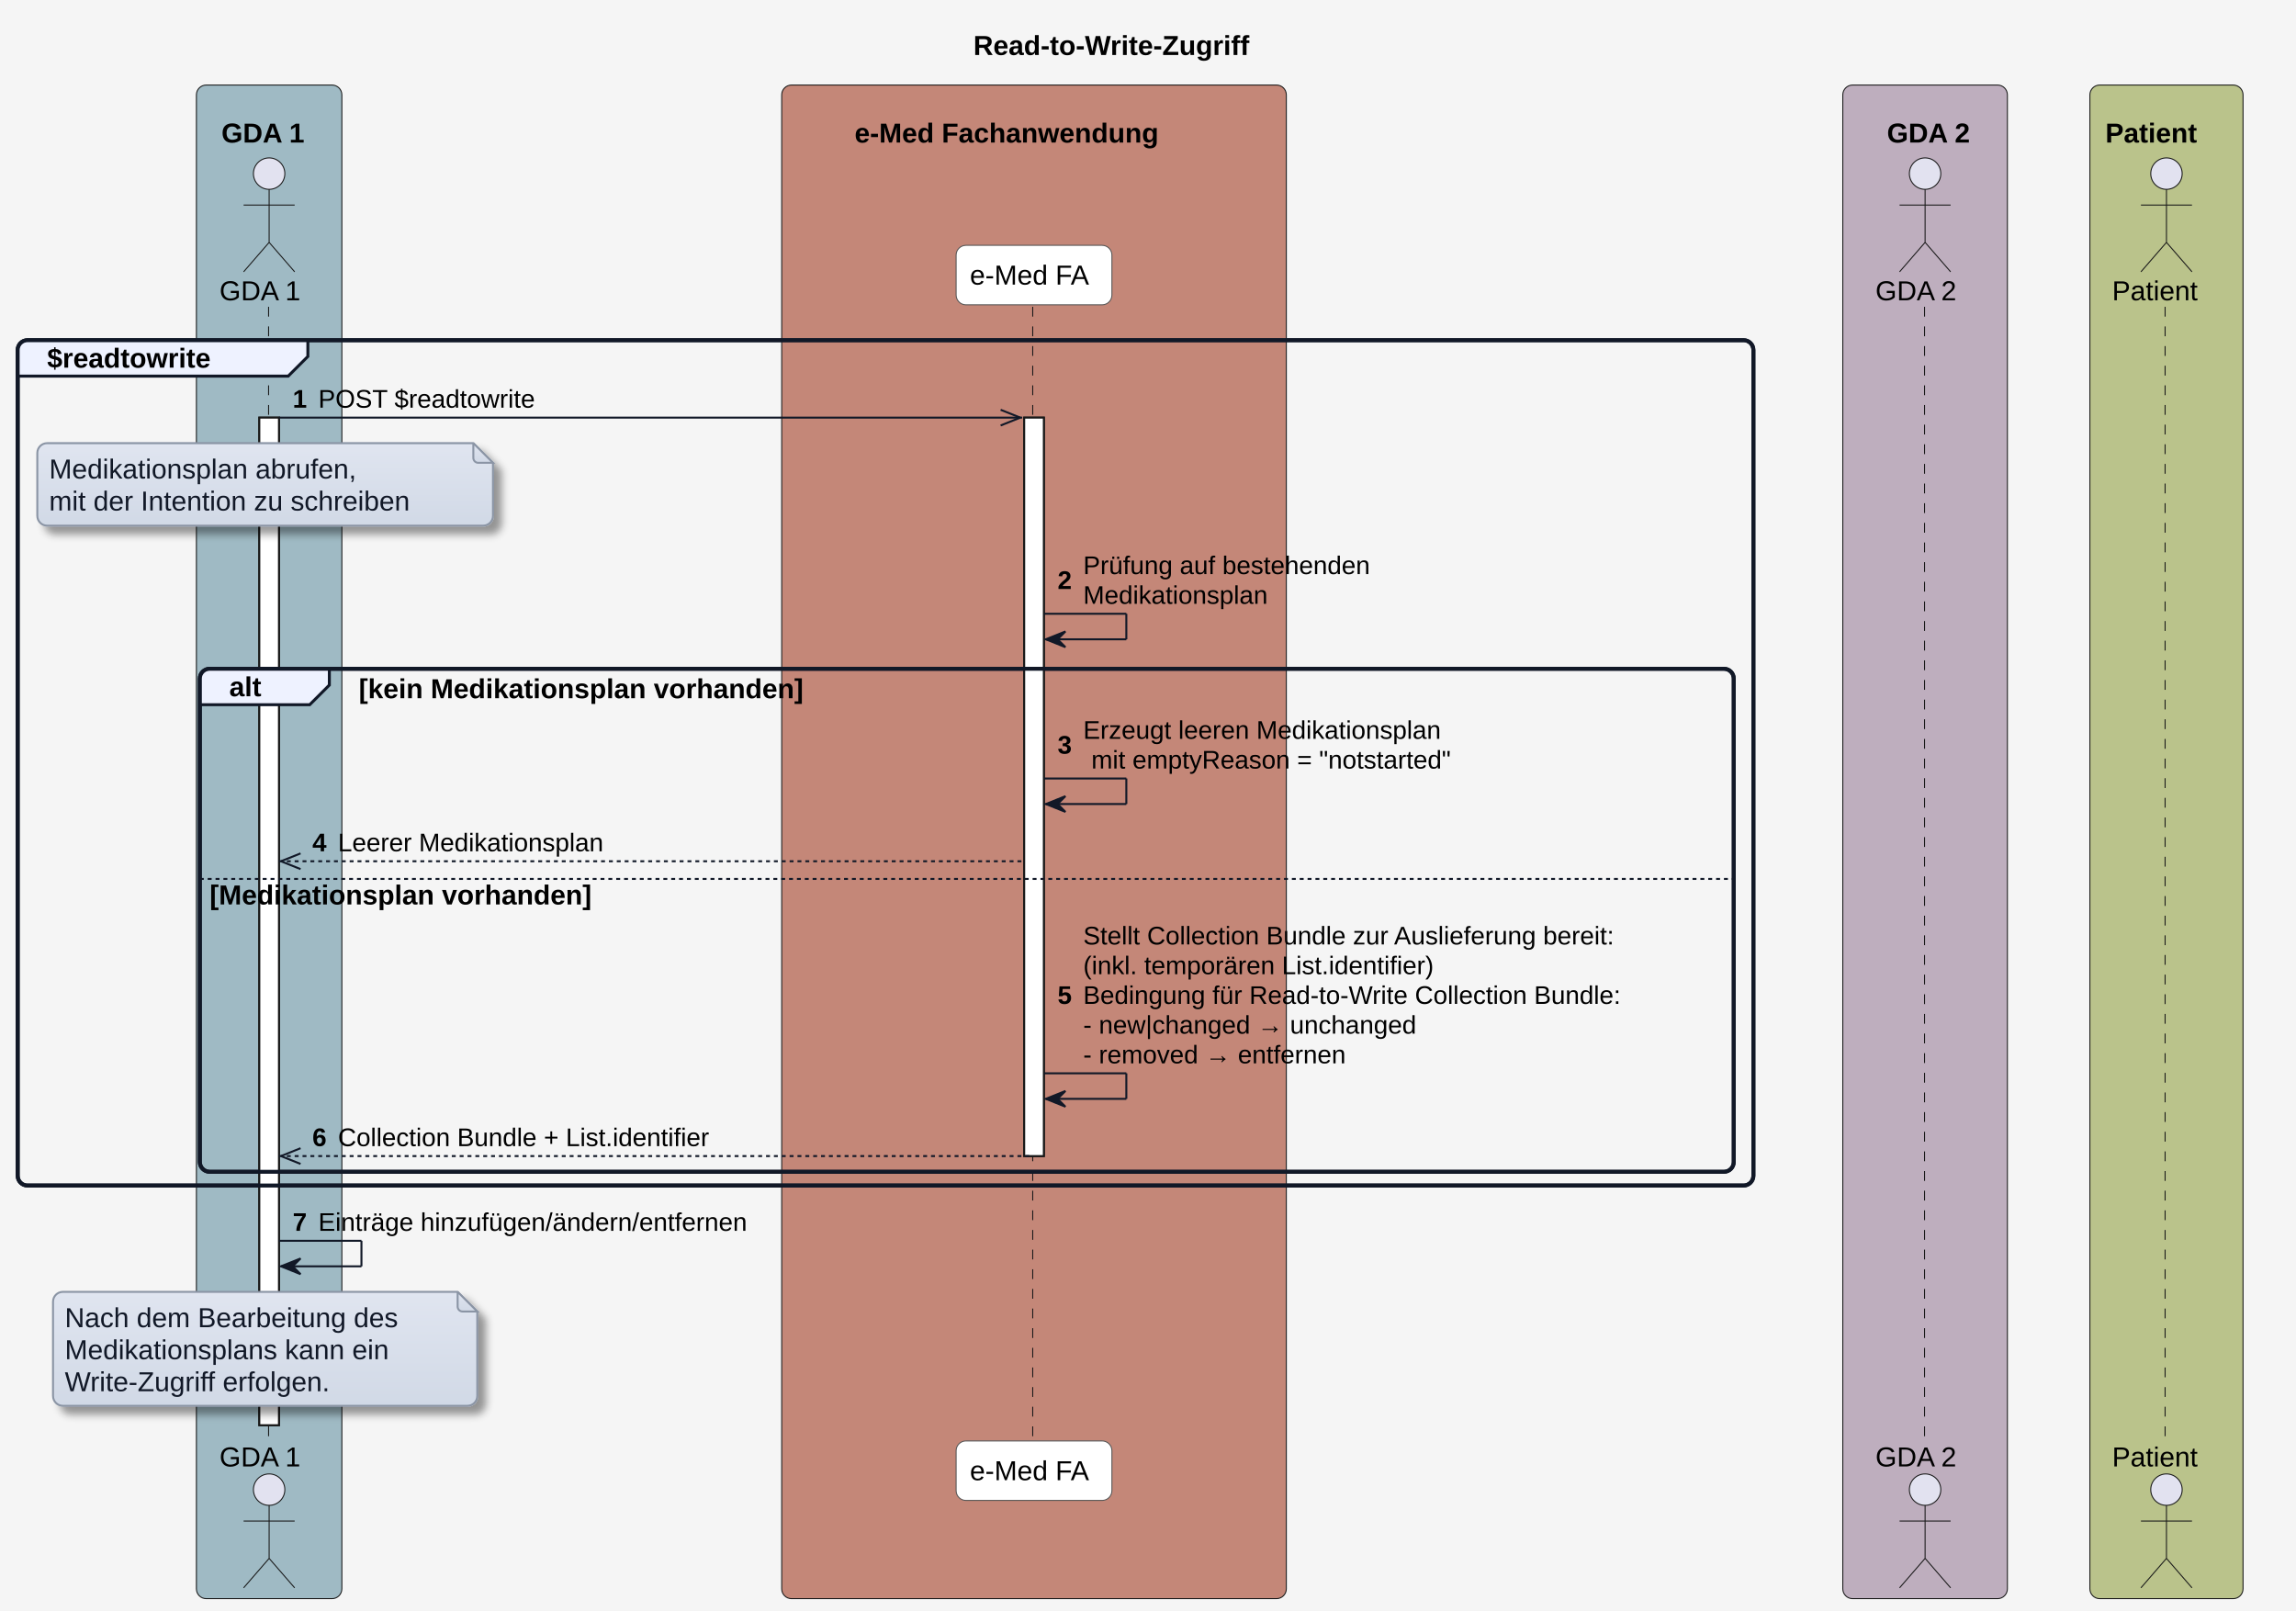
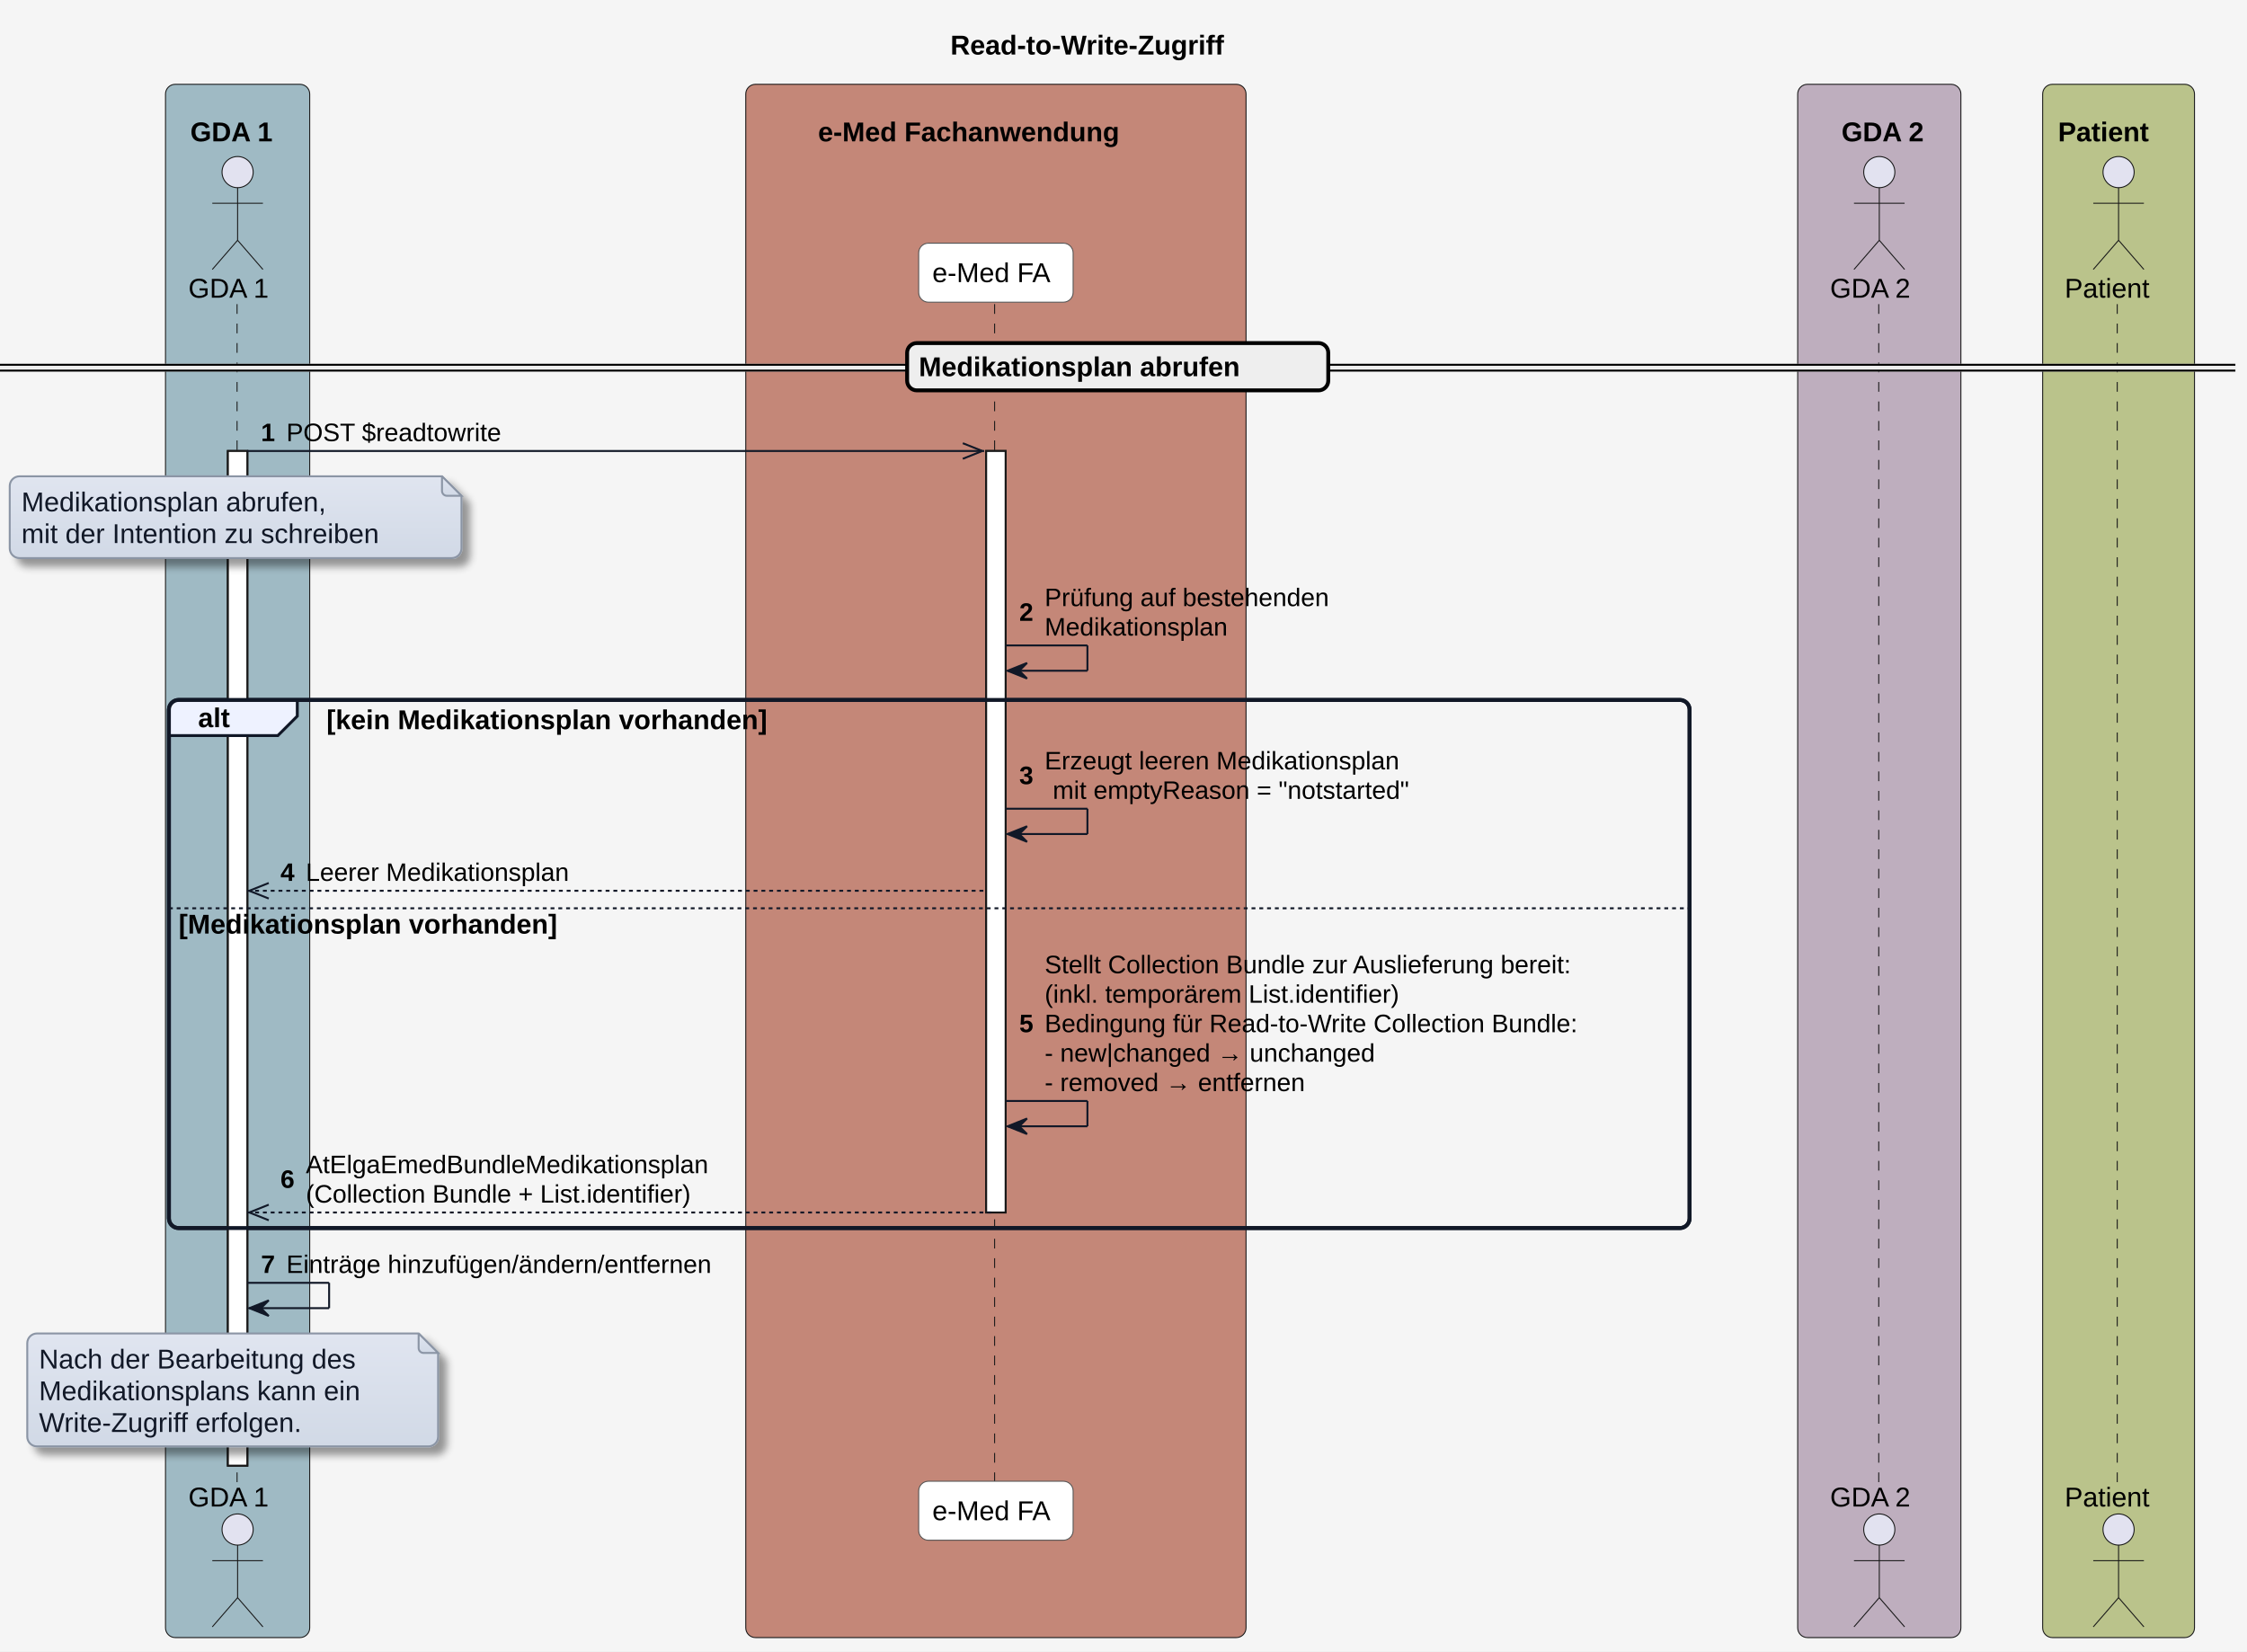
- <svg xmlns="http://www.w3.org/2000/svg" contentStyleType="text/css" data-diagram-type="SEQUENCE" height="820px" preserveAspectRatio="none" style="width:1169px;height:820px;background:#F5F5F5;" version="1.1" viewBox="0 0 1169 820" width="1169px" zoomAndPan="magnify">
+ <svg xmlns="http://www.w3.org/2000/svg" contentStyleType="text/css" data-diagram-type="SEQUENCE" height="848px" preserveAspectRatio="none" style="width:1154px;height:848px;background:#F5F5F5;" version="1.1" viewBox="0 0 1154 848" width="1154px" zoomAndPan="magnify">
  <defs>
-     <linearGradient id="gfy8c8g2wzhah0" x1="50%" x2="50%" y1="0%" y2="100%">
+     <linearGradient id="gehxvdmdqsnc40" x1="50%" x2="50%" y1="0%" y2="100%">
      <stop offset="0%" stop-color="#E0E5F0" />
      <stop offset="100%" stop-color="#D1D9E6" />
    </linearGradient>
-     <filter height="300%" id="ffy8c8g2wzhah" width="300%" x="-1" y="-1">
+     <filter height="300%" id="fehxvdmdqsnc4" width="300%" x="-1" y="-1">
      <feGaussianBlur result="blurOut" stdDeviation="2" />
      <feColorMatrix in="blurOut" result="blurOut2" type="matrix" values="0 0 0 0 0 0 0 0 0 0 0 0 0 0 0 0 0 0 .4 0" />
      <feOffset dx="4" dy="4" in="blurOut2" result="blurOut3" />
      <feBlend in="SourceGraphic" in2="blurOut3" mode="normal" />
    </filter>
  </defs>
  <g>
-     <rect fill="#F5F5F5" height="820" style="stroke:none;stroke-width:1;" width="1169" x="0" y="0" />
+     <rect fill="#F5F5F5" height="848" style="stroke:none;stroke-width:1;" width="1154" x="0" y="0" />
    <g class="title" data-source-line="1">
-       <text fill="#000000" font-family="'Arial'" font-size="14" font-weight="700" lengthAdjust="spacing" textLength="170.844" x="495.595" y="27.995">Read-to-Write-Zugriff</text>
+       <text fill="#000000" font-family="'Arial'" font-size="14" font-weight="700" lengthAdjust="spacing" textLength="170.844" x="488.095" y="27.995">Read-to-Write-Zugriff</text>
    </g>
-     <rect fill="#9FBAC4" height="770.586" rx="5" ry="5" style="stroke:#181818;stroke-width:0.5;" width="74.059" x="100" y="43.297" />
-     <text fill="#000000" font-family="'Arial'" font-size="14" font-weight="700" lengthAdjust="spacing" textLength="4.874" x="103" y="56.292"> </text>
-     <text fill="#000000" font-family="'Arial'" font-size="14" font-weight="700" lengthAdjust="spacing" textLength="48.562" x="112.748" y="72.589">GDA 1</text>
-     <rect fill="#C48778" height="770.586" rx="5" ry="5" style="stroke:#181818;stroke-width:0.5;" width="256.927" x="398.004" y="43.297" />
-     <text fill="#000000" font-family="'Arial'" font-size="14" font-weight="700" lengthAdjust="spacing" textLength="4.874" x="401.004" y="56.292"> </text>
-     <text fill="#000000" font-family="'Arial'" font-size="14" font-weight="700" lengthAdjust="spacing" textLength="182.69" x="435.122" y="72.589">e-Med Fachanwendung</text>
-     <rect fill="#BEAEBE" height="770.586" rx="5" ry="5" style="stroke:#181818;stroke-width:0.5;" width="83.807" x="938.252" y="43.297" />
-     <text fill="#000000" font-family="'Arial'" font-size="14" font-weight="700" lengthAdjust="spacing" textLength="4.874" x="941.252" y="56.292"> </text>
-     <text fill="#000000" font-family="'Arial'" font-size="14" font-weight="700" lengthAdjust="spacing" textLength="48.562" x="960.748" y="72.589">GDA 2</text>
-     <rect fill="#BAC38B" height="770.586" rx="5" ry="5" style="stroke:#181818;stroke-width:0.5;" width="77.976" x="1064.059" y="43.297" />
-     <text fill="#000000" font-family="'Arial'" font-size="14" font-weight="700" lengthAdjust="spacing" textLength="4.874" x="1067.059" y="56.292"> </text>
-     <text fill="#000000" font-family="'Arial'" font-size="14" font-weight="700" lengthAdjust="spacing" textLength="57.353" x="1071.933" y="72.589">Patient</text>
+     <rect fill="#9FBAC4" height="797.719" rx="5" ry="5" style="stroke:#181818;stroke-width:0.5;" width="74.059" x="85" y="43.297" />
+     <text fill="#000000" font-family="'Arial'" font-size="14" font-weight="700" lengthAdjust="spacing" textLength="4.874" x="88" y="56.292"> </text>
+     <text fill="#000000" font-family="'Arial'" font-size="14" font-weight="700" lengthAdjust="spacing" textLength="48.562" x="97.748" y="72.589">GDA 1</text>
+     <rect fill="#C48778" height="797.719" rx="5" ry="5" style="stroke:#181818;stroke-width:0.5;" width="256.927" x="383.004" y="43.297" />
+     <text fill="#000000" font-family="'Arial'" font-size="14" font-weight="700" lengthAdjust="spacing" textLength="4.874" x="386.004" y="56.292"> </text>
+     <text fill="#000000" font-family="'Arial'" font-size="14" font-weight="700" lengthAdjust="spacing" textLength="182.69" x="420.122" y="72.589">e-Med Fachanwendung</text>
+     <rect fill="#BEAEBE" height="797.719" rx="5" ry="5" style="stroke:#181818;stroke-width:0.5;" width="83.807" x="923.252" y="43.297" />
+     <text fill="#000000" font-family="'Arial'" font-size="14" font-weight="700" lengthAdjust="spacing" textLength="4.874" x="926.252" y="56.292"> </text>
+     <text fill="#000000" font-family="'Arial'" font-size="14" font-weight="700" lengthAdjust="spacing" textLength="48.562" x="945.748" y="72.589">GDA 2</text>
+     <rect fill="#BAC38B" height="797.719" rx="5" ry="5" style="stroke:#181818;stroke-width:0.5;" width="77.976" x="1049.059" y="43.297" />
+     <text fill="#000000" font-family="'Arial'" font-size="14" font-weight="700" lengthAdjust="spacing" textLength="4.874" x="1052.059" y="56.292"> </text>
+     <text fill="#000000" font-family="'Arial'" font-size="14" font-weight="700" lengthAdjust="spacing" textLength="57.353" x="1056.933" y="72.589">Patient</text>
    <g>
-       <rect fill="#FFFFFF" height="512.969" style="stroke:#181818;stroke-width:1;" width="10" x="132.029" y="212.617" />
+       <rect fill="#FFFFFF" height="521.102" style="stroke:#181818;stroke-width:1;" width="10" x="117.029" y="231.617" />
    </g>
    <g>
-       <rect fill="#FFFFFF" height="375.945" style="stroke:#181818;stroke-width:1;" width="10" x="521.467" y="212.617" />
+       <rect fill="#FFFFFF" height="391.078" style="stroke:#181818;stroke-width:1;" width="10" x="506.467" y="231.617" />
    </g>
-     <rect fill="none" height="430.375" rx="5" ry="5" style="stroke:#111827;stroke-width:2;" width="883.732" x="9" y="173.188" />
-     <rect fill="none" height="256.086" rx="5" ry="5" style="stroke:#111827;stroke-width:2;" width="780.985" x="101.748" y="340.477" />
+     <rect fill="none" height="271.219" rx="5" ry="5" style="stroke:#111827;stroke-width:2;" width="780.985" x="86.748" y="359.477" />
    <g class="participant-lifeline" data-entity-uid="part1" data-qualified-name="GDA_1" data-source-line="43" id="part1-lifeline">
      <g>
-         <rect fill="#000000" fill-opacity="0" height="578.398" width="8" x="133.029" y="156.188" />
-         <line style="stroke:#181818;stroke-width:0.5;stroke-dasharray:5,5;" x1="136.748" x2="136.748" y1="156.188" y2="734.586" />
+         <rect fill="#000000" fill-opacity="0" height="605.531" width="8" x="118.029" y="156.188" />
+         <line style="stroke:#181818;stroke-width:0.5;stroke-dasharray:5,5;" x1="121.748" x2="121.748" y1="156.188" y2="761.719" />
      </g>
    </g>
    <g class="participant-lifeline" data-entity-uid="part2" data-qualified-name="eMed_FA" data-source-line="47" id="part2-lifeline">
      <g>
-         <rect fill="#000000" fill-opacity="0" height="578.398" width="8" x="522.467" y="156.188" />
-         <line style="stroke:#181818;stroke-width:0.5;stroke-dasharray:5,5;" x1="525.805" x2="525.805" y1="156.188" y2="734.586" />
+         <rect fill="#000000" fill-opacity="0" height="605.531" width="8" x="507.467" y="156.188" />
+         <line style="stroke:#181818;stroke-width:0.5;stroke-dasharray:5,5;" x1="510.805" x2="510.805" y1="156.188" y2="761.719" />
      </g>
    </g>
    <g class="participant-lifeline" data-entity-uid="part3" data-qualified-name="GDA_2" data-source-line="51" id="part3-lifeline">
      <g>
-         <rect fill="#000000" fill-opacity="0" height="578.398" width="8" x="976.155" y="156.188" />
-         <line style="stroke:#181818;stroke-width:0.5;stroke-dasharray:5,5;" x1="979.874" x2="979.874" y1="156.188" y2="734.586" />
+         <rect fill="#000000" fill-opacity="0" height="605.531" width="8" x="961.155" y="156.188" />
+         <line style="stroke:#181818;stroke-width:0.5;stroke-dasharray:5,5;" x1="964.874" x2="964.874" y1="156.188" y2="761.719" />
      </g>
    </g>
    <g class="participant-lifeline" data-entity-uid="part4" data-qualified-name="Patient" data-source-line="55" id="part4-lifeline">
      <g>
-         <rect fill="#000000" fill-opacity="0" height="578.398" width="8" x="1099.046" y="156.188" />
-         <line style="stroke:#181818;stroke-width:0.5;stroke-dasharray:5,5;" x1="1102.358" x2="1102.358" y1="156.188" y2="734.586" />
+         <rect fill="#000000" fill-opacity="0" height="605.531" width="8" x="1084.046" y="156.188" />
+         <line style="stroke:#181818;stroke-width:0.5;stroke-dasharray:5,5;" x1="1087.358" x2="1087.358" y1="156.188" y2="761.719" />
      </g>
    </g>
    <g class="participant participant-head" data-entity-uid="part1" data-qualified-name="GDA_1" data-source-line="43" id="part1-head">
-       <text fill="#000000" font-family="'Arial'" font-size="14" lengthAdjust="spacing" textLength="44.563" x="111.748" y="152.886">GDA 1</text>
-       <ellipse cx="137.029" cy="88.391" fill="#E2E2F0" rx="8" ry="8" style="stroke:#181818;stroke-width:0.5;" />
-       <path d="M137.029,96.391 L137.029,123.391 M124.029,104.391 L150.029,104.391 M137.029,123.391 L124.029,138.391 M137.029,123.391 L150.029,138.391" fill="none" style="stroke:#181818;stroke-width:0.5;" />
+       <text fill="#000000" font-family="'Arial'" font-size="14" lengthAdjust="spacing" textLength="44.563" x="96.748" y="152.886">GDA 1</text>
+       <ellipse cx="122.029" cy="88.391" fill="#E2E2F0" rx="8" ry="8" style="stroke:#181818;stroke-width:0.5;" />
+       <path d="M122.029,96.391 L122.029,123.391 M109.029,104.391 L135.029,104.391 M122.029,123.391 L109.029,138.391 M122.029,123.391 L135.029,138.391" fill="none" style="stroke:#181818;stroke-width:0.5;" />
    </g>
    <g class="participant participant-tail" data-entity-uid="part1" data-qualified-name="GDA_1" data-source-line="43" id="part1-tail">
-       <text fill="#000000" font-family="'Arial'" font-size="14" lengthAdjust="spacing" textLength="44.563" x="111.748" y="746.581">GDA 1</text>
-       <ellipse cx="137.029" cy="758.383" fill="#E2E2F0" rx="8" ry="8" style="stroke:#181818;stroke-width:0.5;" />
-       <path d="M137.029,766.383 L137.029,793.383 M124.029,774.383 L150.029,774.383 M137.029,793.383 L124.029,808.383 M137.029,793.383 L150.029,808.383" fill="none" style="stroke:#181818;stroke-width:0.5;" />
+       <text fill="#000000" font-family="'Arial'" font-size="14" lengthAdjust="spacing" textLength="44.563" x="96.748" y="773.714">GDA 1</text>
+       <ellipse cx="122.029" cy="785.516" fill="#E2E2F0" rx="8" ry="8" style="stroke:#181818;stroke-width:0.5;" />
+       <path d="M122.029,793.516 L122.029,820.516 M109.029,801.516 L135.029,801.516 M122.029,820.516 L109.029,835.516 M122.029,820.516 L135.029,835.516" fill="none" style="stroke:#181818;stroke-width:0.5;" />
    </g>
    <g class="participant participant-head" data-entity-uid="part2" data-qualified-name="eMed_FA" data-source-line="47" id="part2-head">
-       <rect fill="#FFFFFF" height="30.297" rx="5" ry="5" style="stroke:#555555;stroke-width:0.5;" width="79.324" x="486.805" y="124.891" />
-       <text fill="#000000" font-family="'Arial'" font-size="14" lengthAdjust="spacing" textLength="65.324" x="493.805" y="144.886">e-Med FA</text>
+       <rect fill="#FFFFFF" height="30.297" rx="5" ry="5" style="stroke:#555555;stroke-width:0.5;" width="79.324" x="471.805" y="124.891" />
+       <text fill="#000000" font-family="'Arial'" font-size="14" lengthAdjust="spacing" textLength="65.324" x="478.805" y="144.886">e-Med FA</text>
    </g>
    <g class="participant participant-tail" data-entity-uid="part2" data-qualified-name="eMed_FA" data-source-line="47" id="part2-tail">
-       <rect fill="#FFFFFF" height="30.297" rx="5" ry="5" style="stroke:#555555;stroke-width:0.5;" width="79.324" x="486.805" y="733.586" />
-       <text fill="#000000" font-family="'Arial'" font-size="14" lengthAdjust="spacing" textLength="65.324" x="493.805" y="753.581">e-Med FA</text>
+       <rect fill="#FFFFFF" height="30.297" rx="5" ry="5" style="stroke:#555555;stroke-width:0.5;" width="79.324" x="471.805" y="760.719" />
+       <text fill="#000000" font-family="'Arial'" font-size="14" lengthAdjust="spacing" textLength="65.324" x="478.805" y="780.714">e-Med FA</text>
    </g>
    <g class="participant participant-head" data-entity-uid="part3" data-qualified-name="GDA_2" data-source-line="51" id="part3-head">
-       <text fill="#000000" font-family="'Arial'" font-size="14" lengthAdjust="spacing" textLength="44.563" x="954.874" y="152.886">GDA 2</text>
-       <ellipse cx="980.155" cy="88.391" fill="#E2E2F0" rx="8" ry="8" style="stroke:#181818;stroke-width:0.5;" />
-       <path d="M980.155,96.391 L980.155,123.391 M967.155,104.391 L993.155,104.391 M980.155,123.391 L967.155,138.391 M980.155,123.391 L993.155,138.391" fill="none" style="stroke:#181818;stroke-width:0.5;" />
+       <text fill="#000000" font-family="'Arial'" font-size="14" lengthAdjust="spacing" textLength="44.563" x="939.874" y="152.886">GDA 2</text>
+       <ellipse cx="965.155" cy="88.391" fill="#E2E2F0" rx="8" ry="8" style="stroke:#181818;stroke-width:0.5;" />
+       <path d="M965.155,96.391 L965.155,123.391 M952.155,104.391 L978.155,104.391 M965.155,123.391 L952.155,138.391 M965.155,123.391 L978.155,138.391" fill="none" style="stroke:#181818;stroke-width:0.5;" />
    </g>
    <g class="participant participant-tail" data-entity-uid="part3" data-qualified-name="GDA_2" data-source-line="51" id="part3-tail">
-       <text fill="#000000" font-family="'Arial'" font-size="14" lengthAdjust="spacing" textLength="44.563" x="954.874" y="746.581">GDA 2</text>
-       <ellipse cx="980.155" cy="758.383" fill="#E2E2F0" rx="8" ry="8" style="stroke:#181818;stroke-width:0.5;" />
-       <path d="M980.155,766.383 L980.155,793.383 M967.155,774.383 L993.155,774.383 M980.155,793.383 L967.155,808.383 M980.155,793.383 L993.155,808.383" fill="none" style="stroke:#181818;stroke-width:0.5;" />
+       <text fill="#000000" font-family="'Arial'" font-size="14" lengthAdjust="spacing" textLength="44.563" x="939.874" y="773.714">GDA 2</text>
+       <ellipse cx="965.155" cy="785.516" fill="#E2E2F0" rx="8" ry="8" style="stroke:#181818;stroke-width:0.5;" />
+       <path d="M965.155,793.516 L965.155,820.516 M952.155,801.516 L978.155,801.516 M965.155,820.516 L952.155,835.516 M965.155,820.516 L978.155,835.516" fill="none" style="stroke:#181818;stroke-width:0.5;" />
    </g>
    <g class="participant participant-head" data-entity-uid="part4" data-qualified-name="Patient" data-source-line="55" id="part4-head">
-       <text fill="#000000" font-family="'Arial'" font-size="14" lengthAdjust="spacing" textLength="49.376" x="1075.358" y="152.886">Patient</text>
-       <ellipse cx="1103.046" cy="88.391" fill="#E2E2F0" rx="8" ry="8" style="stroke:#181818;stroke-width:0.5;" />
-       <path d="M1103.046,96.391 L1103.046,123.391 M1090.046,104.391 L1116.046,104.391 M1103.046,123.391 L1090.046,138.391 M1103.046,123.391 L1116.046,138.391" fill="none" style="stroke:#181818;stroke-width:0.5;" />
+       <text fill="#000000" font-family="'Arial'" font-size="14" lengthAdjust="spacing" textLength="49.376" x="1060.358" y="152.886">Patient</text>
+       <ellipse cx="1088.046" cy="88.391" fill="#E2E2F0" rx="8" ry="8" style="stroke:#181818;stroke-width:0.5;" />
+       <path d="M1088.046,96.391 L1088.046,123.391 M1075.046,104.391 L1101.046,104.391 M1088.046,123.391 L1075.046,138.391 M1088.046,123.391 L1101.046,138.391" fill="none" style="stroke:#181818;stroke-width:0.5;" />
    </g>
    <g class="participant participant-tail" data-entity-uid="part4" data-qualified-name="Patient" data-source-line="55" id="part4-tail">
-       <text fill="#000000" font-family="'Arial'" font-size="14" lengthAdjust="spacing" textLength="49.376" x="1075.358" y="746.581">Patient</text>
-       <ellipse cx="1103.046" cy="758.383" fill="#E2E2F0" rx="8" ry="8" style="stroke:#181818;stroke-width:0.5;" />
-       <path d="M1103.046,766.383 L1103.046,793.383 M1090.046,774.383 L1116.046,774.383 M1103.046,793.383 L1090.046,808.383 M1103.046,793.383 L1116.046,808.383" fill="none" style="stroke:#181818;stroke-width:0.5;" />
+       <text fill="#000000" font-family="'Arial'" font-size="14" lengthAdjust="spacing" textLength="49.376" x="1060.358" y="773.714">Patient</text>
+       <ellipse cx="1088.046" cy="785.516" fill="#E2E2F0" rx="8" ry="8" style="stroke:#181818;stroke-width:0.5;" />
+       <path d="M1088.046,793.516 L1088.046,820.516 M1075.046,801.516 L1101.046,801.516 M1088.046,820.516 L1075.046,835.516 M1088.046,820.516 L1101.046,835.516" fill="none" style="stroke:#181818;stroke-width:0.5;" />
    </g>
    <g>
-       <rect fill="#FFFFFF" height="512.969" style="stroke:#181818;stroke-width:1;" width="10" x="132.029" y="212.617" />
+       <rect fill="#FFFFFF" height="521.102" style="stroke:#181818;stroke-width:1;" width="10" x="117.029" y="231.617" />
    </g>
    <g>
-       <rect fill="#FFFFFF" height="375.945" style="stroke:#181818;stroke-width:1;" width="10" x="521.467" y="212.617" />
+       <rect fill="#FFFFFF" height="391.078" style="stroke:#181818;stroke-width:1;" width="10" x="506.467" y="231.617" />
    </g>
-     <path d="M14,173.188 L156.744,173.188 L156.744,181.484 L146.744,191.484 L9,191.484 L9,178.188 A5,5 0 0 1 14,173.188" fill="#EEF2FF" style="stroke:#111827;stroke-width:1.5;" />
-     <rect fill="none" height="430.375" rx="5" ry="5" style="stroke:#111827;stroke-width:2;" width="883.732" x="9" y="173.188" />
-     <text fill="#000000" font-family="'Arial'" font-size="14" font-weight="700" lengthAdjust="spacing" textLength="102.744" x="24" y="187.183">$readtowrite</text>
-     <g class="message" data-entity-1="part1" data-entity-2="part2" data-source-line="64" id="msg1">
-       <line style="stroke:#111827;stroke-width:1;" x1="519.467" x2="509.467" y1="212.617" y2="208.617" />
-       <line style="stroke:#111827;stroke-width:1;" x1="519.467" x2="509.467" y1="212.617" y2="216.617" />
-       <line style="stroke:#111827;stroke-width:1;" x1="142.029" x2="520.467" y1="212.617" y2="212.617" />
-       <text fill="#000000" font-family="'Arial'" font-size="13" font-weight="700" lengthAdjust="spacing" textLength="9.045" x="149.029" y="207.551">1</text>
-       <text fill="#000000" font-family="'Arial'" font-size="13" lengthAdjust="spacing" textLength="121.964" x="162.075" y="207.551">POST $readtowrite</text>
+     <rect fill="#EEEEEE" height="3" rx="5" ry="5" style="stroke:#EEEEEE;stroke-width:1;" width="1148.034" x="0" y="187.336" />
+     <line style="stroke:#000000;stroke-width:1;" x1="0" x2="1148.034" y1="187.336" y2="187.336" />
+     <line style="stroke:#000000;stroke-width:1;" x1="0" x2="1148.034" y1="190.336" y2="190.336" />
+     <rect fill="#EEEEEE" height="24.297" rx="5" ry="5" style="stroke:#000000;stroke-width:2;" width="216.289" x="465.873" y="176.188" />
+     <text fill="#000000" font-family="'Arial'" font-size="14" font-weight="700" lengthAdjust="spacing" textLength="197.415" x="471.873" y="193.183">Medikationsplan abrufen</text>
+     <g class="message" data-entity-1="part1" data-entity-2="part2" data-source-line="63" id="msg1">
+       <line style="stroke:#111827;stroke-width:1;" x1="504.467" x2="494.467" y1="231.617" y2="227.617" />
+       <line style="stroke:#111827;stroke-width:1;" x1="504.467" x2="494.467" y1="231.617" y2="235.617" />
+       <line style="stroke:#111827;stroke-width:1;" x1="127.029" x2="505.467" y1="231.617" y2="231.617" />
+       <text fill="#000000" font-family="'Arial'" font-size="13" font-weight="700" lengthAdjust="spacing" textLength="9.045" x="134.029" y="226.551">1</text>
+       <text fill="#000000" font-family="'Arial'" font-size="13" lengthAdjust="spacing" textLength="121.964" x="147.075" y="226.551">POST $readtowrite</text>
    </g>
-     <path d="M19,230.617 L19,262.617 A5,5 0 0 0 24,267.617 L246,267.617 A5,5 0 0 0 251,262.617 L251,235.617 L241,225.617 L24,225.617 A5,5 0 0 0 19,230.617" fill="url(#gfy8c8g2wzhah0)" filter="url(#ffy8c8g2wzhah)" style="stroke:#8B95A5;stroke-width:1;" />
-     <path d="M241,225.617 L241,233.117 A2.5,2.5 0 0 0 243.5,235.617 L251,235.617 L241,225.617" fill="url(#gfy8c8g2wzhah0)" style="stroke:#8B95A5;stroke-width:1;" />
-     <text fill="#111827" font-family="'Arial'" font-size="14" lengthAdjust="spacing" textLength="177.905" x="25" y="243.612">Medikationsplan abrufen,</text>
-     <text fill="#111827" font-family="'Arial'" font-size="14" lengthAdjust="spacing" textLength="211.586" x="25" y="259.909">mit der Intention zu schreiben</text>
-     <g class="message" data-entity-1="part2" data-entity-2="part2" data-source-line="73" id="msg2">
-       <line style="stroke:#111827;stroke-width:1;" x1="531.467" x2="573.467" y1="312.477" y2="312.477" />
-       <line style="stroke:#111827;stroke-width:1;" x1="573.467" x2="573.467" y1="312.477" y2="325.477" />
-       <line style="stroke:#111827;stroke-width:1;" x1="532.467" x2="573.467" y1="325.477" y2="325.477" />
-       <polygon fill="#111827" points="542.467,321.477,532.467,325.477,542.467,329.477,538.467,325.477" style="stroke:#111827;stroke-width:1;" />
-       <text fill="#000000" font-family="'Arial'" font-size="13" font-weight="700" lengthAdjust="spacing" textLength="9.045" x="538.467" y="299.844">2</text>
-       <text fill="#000000" font-family="'Arial'" font-size="13" lengthAdjust="spacing" textLength="164.861" x="551.513" y="292.278">Prüfung auf bestehenden</text>
-       <text fill="#000000" font-family="'Arial'" font-size="13" lengthAdjust="spacing" textLength="106.317" x="551.513" y="307.411">Medikationsplan</text>
+     <path d="M5,249.617 L5,281.617 A5,5 0 0 0 10,286.617 L232,286.617 A5,5 0 0 0 237,281.617 L237,254.617 L227,244.617 L10,244.617 A5,5 0 0 0 5,249.617" fill="url(#gehxvdmdqsnc40)" filter="url(#fehxvdmdqsnc4)" style="stroke:#8B95A5;stroke-width:1;" />
+     <path d="M227,244.617 L227,252.117 A2.5,2.5 0 0 0 229.5,254.617 L237,254.617 L227,244.617" fill="url(#gehxvdmdqsnc40)" style="stroke:#8B95A5;stroke-width:1;" />
+     <text fill="#111827" font-family="'Arial'" font-size="14" lengthAdjust="spacing" textLength="177.905" x="11" y="262.612">Medikationsplan abrufen,</text>
+     <text fill="#111827" font-family="'Arial'" font-size="14" lengthAdjust="spacing" textLength="211.586" x="11" y="278.909">mit der Intention zu schreiben</text>
+     <g class="message" data-entity-1="part2" data-entity-2="part2" data-source-line="72" id="msg2">
+       <line style="stroke:#111827;stroke-width:1;" x1="516.467" x2="558.467" y1="331.477" y2="331.477" />
+       <line style="stroke:#111827;stroke-width:1;" x1="558.467" x2="558.467" y1="331.477" y2="344.477" />
+       <line style="stroke:#111827;stroke-width:1;" x1="517.467" x2="558.467" y1="344.477" y2="344.477" />
+       <polygon fill="#111827" points="527.467,340.477,517.467,344.477,527.467,348.477,523.467,344.477" style="stroke:#111827;stroke-width:1;" />
+       <text fill="#000000" font-family="'Arial'" font-size="13" font-weight="700" lengthAdjust="spacing" textLength="9.045" x="523.467" y="318.844">2</text>
+       <text fill="#000000" font-family="'Arial'" font-size="13" lengthAdjust="spacing" textLength="164.861" x="536.513" y="311.278">Prüfung auf bestehenden</text>
+       <text fill="#000000" font-family="'Arial'" font-size="13" lengthAdjust="spacing" textLength="106.317" x="536.513" y="326.411">Medikationsplan</text>
    </g>
-     <path d="M106.748,340.477 L167.686,340.477 L167.686,348.773 L157.686,358.773 L101.748,358.773 L101.748,345.477 A5,5 0 0 1 106.748,340.477" fill="#EEF2FF" style="stroke:#111827;stroke-width:1.5;" />
-     <rect fill="none" height="256.086" rx="5" ry="5" style="stroke:#111827;stroke-width:2;" width="780.985" x="101.748" y="340.477" />
-     <text fill="#000000" font-family="'Arial'" font-size="14" font-weight="700" lengthAdjust="spacing" textLength="20.939" x="116.748" y="354.472">alt</text>
-     <text fill="#000000" font-family="'Arial'" font-size="14" font-weight="700" lengthAdjust="spacing" textLength="271.277" x="182.686" y="355.472">[kein Medikationsplan vorhanden]</text>
-     <g class="message" data-entity-1="part2" data-entity-2="part2" data-source-line="76" id="msg3">
-       <line style="stroke:#111827;stroke-width:1;" x1="531.467" x2="573.467" y1="396.336" y2="396.336" />
-       <line style="stroke:#111827;stroke-width:1;" x1="573.467" x2="573.467" y1="396.336" y2="409.336" />
-       <line style="stroke:#111827;stroke-width:1;" x1="532.467" x2="573.467" y1="409.336" y2="409.336" />
-       <polygon fill="#111827" points="542.467,405.336,532.467,409.336,542.467,413.336,538.467,409.336" style="stroke:#111827;stroke-width:1;" />
-       <text fill="#000000" font-family="'Arial'" font-size="13" font-weight="700" lengthAdjust="spacing" textLength="9.045" x="538.467" y="383.704">3</text>
-       <text fill="#000000" font-family="'Arial'" font-size="13" lengthAdjust="spacing" textLength="205.74" x="551.513" y="376.137">Erzeugt leeren Medikationsplan</text>
-       <text fill="#000000" font-family="'Arial'" font-size="13" lengthAdjust="spacing" textLength="214.106" x="555.645" y="391.27">mit emptyReason = "notstarted"</text>
+     <path d="M91.748,359.477 L152.686,359.477 L152.686,367.773 L142.686,377.773 L86.748,377.773 L86.748,364.477 A5,5 0 0 1 91.748,359.477" fill="#EEF2FF" style="stroke:#111827;stroke-width:1.5;" />
+     <rect fill="none" height="271.219" rx="5" ry="5" style="stroke:#111827;stroke-width:2;" width="780.985" x="86.748" y="359.477" />
+     <text fill="#000000" font-family="'Arial'" font-size="14" font-weight="700" lengthAdjust="spacing" textLength="20.939" x="101.748" y="373.472">alt</text>
+     <text fill="#000000" font-family="'Arial'" font-size="14" font-weight="700" lengthAdjust="spacing" textLength="271.277" x="167.686" y="374.472">[kein Medikationsplan vorhanden]</text>
+     <g class="message" data-entity-1="part2" data-entity-2="part2" data-source-line="75" id="msg3">
+       <line style="stroke:#111827;stroke-width:1;" x1="516.467" x2="558.467" y1="415.336" y2="415.336" />
+       <line style="stroke:#111827;stroke-width:1;" x1="558.467" x2="558.467" y1="415.336" y2="428.336" />
+       <line style="stroke:#111827;stroke-width:1;" x1="517.467" x2="558.467" y1="428.336" y2="428.336" />
+       <polygon fill="#111827" points="527.467,424.336,517.467,428.336,527.467,432.336,523.467,428.336" style="stroke:#111827;stroke-width:1;" />
+       <text fill="#000000" font-family="'Arial'" font-size="13" font-weight="700" lengthAdjust="spacing" textLength="9.045" x="523.467" y="402.704">3</text>
+       <text fill="#000000" font-family="'Arial'" font-size="13" lengthAdjust="spacing" textLength="205.74" x="536.513" y="395.137">Erzeugt leeren Medikationsplan</text>
+       <text fill="#000000" font-family="'Arial'" font-size="13" lengthAdjust="spacing" textLength="214.106" x="540.645" y="410.27">mit emptyReason = "notstarted"</text>
    </g>
-     <g class="message" data-entity-1="part2" data-entity-2="part1" data-source-line="77" id="msg4">
-       <line style="stroke:#111827;stroke-width:1;" x1="143.029" x2="153.029" y1="438.469" y2="434.469" />
-       <line style="stroke:#111827;stroke-width:1;" x1="143.029" x2="153.029" y1="438.469" y2="442.469" />
-       <line style="stroke:#111827;stroke-width:1;stroke-dasharray:2,2;" x1="142.029" x2="520.467" y1="438.469" y2="438.469" />
-       <text fill="#000000" font-family="'Arial'" font-size="13" font-weight="700" lengthAdjust="spacing" textLength="9.045" x="159.029" y="433.403">4</text>
-       <text fill="#000000" font-family="'Arial'" font-size="13" lengthAdjust="spacing" textLength="152.375" x="172.075" y="433.403">Leerer Medikationsplan</text>
+     <g class="message" data-entity-1="part2" data-entity-2="part1" data-source-line="76" id="msg4">
+       <line style="stroke:#111827;stroke-width:1;" x1="128.029" x2="138.029" y1="457.469" y2="453.469" />
+       <line style="stroke:#111827;stroke-width:1;" x1="128.029" x2="138.029" y1="457.469" y2="461.469" />
+       <line style="stroke:#111827;stroke-width:1;stroke-dasharray:2,2;" x1="127.029" x2="505.467" y1="457.469" y2="457.469" />
+       <text fill="#000000" font-family="'Arial'" font-size="13" font-weight="700" lengthAdjust="spacing" textLength="9.045" x="144.029" y="452.403">4</text>
+       <text fill="#000000" font-family="'Arial'" font-size="13" lengthAdjust="spacing" textLength="152.375" x="157.075" y="452.403">Leerer Medikationsplan</text>
    </g>
-     <line style="stroke:#111827;stroke-width:1;stroke-dasharray:2,2;" x1="101.748" x2="882.732" y1="447.469" y2="447.469" />
-     <text fill="#000000" font-family="'Arial'" font-size="14" font-weight="700" lengthAdjust="spacing" textLength="232.832" x="106.748" y="460.464">[Medikationsplan vorhanden]</text>
-     <g class="message" data-entity-1="part2" data-entity-2="part2" data-source-line="80" id="msg5">
-       <line style="stroke:#111827;stroke-width:1;" x1="531.467" x2="573.467" y1="546.43" y2="546.43" />
-       <line style="stroke:#111827;stroke-width:1;" x1="573.467" x2="573.467" y1="546.43" y2="559.43" />
-       <line style="stroke:#111827;stroke-width:1;" x1="532.467" x2="573.467" y1="559.43" y2="559.43" />
-       <polygon fill="#111827" points="542.467,555.43,532.467,559.43,542.467,563.43,538.467,559.43" style="stroke:#111827;stroke-width:1;" />
-       <text fill="#000000" font-family="'Arial'" font-size="13" font-weight="700" lengthAdjust="spacing" textLength="9.045" x="538.467" y="511.098">5</text>
-       <text fill="#000000" font-family="'Arial'" font-size="13" lengthAdjust="spacing" textLength="308.756" x="551.513" y="480.832">Stellt Collection Bundle zur Auslieferung bereit:</text>
-       <text fill="#000000" font-family="'Arial'" font-size="13" lengthAdjust="spacing" textLength="207.587" x="551.513" y="495.965">(inkl. temporären List.identifier)</text>
-       <text fill="#000000" font-family="'Arial'" font-size="13" lengthAdjust="spacing" textLength="309.22" x="551.513" y="511.098">Bedingung für Read-to-Write Collection Bundle:</text>
-       <text fill="#000000" font-family="'Arial'" font-size="13" lengthAdjust="spacing" textLength="187.897" x="551.513" y="526.231">- new|changed → unchanged</text>
-       <text fill="#000000" font-family="'Arial'" font-size="13" lengthAdjust="spacing" textLength="149.614" x="551.513" y="541.364">- removed → entfernen</text>
+     <line style="stroke:#111827;stroke-width:1;stroke-dasharray:2,2;" x1="86.748" x2="867.732" y1="466.469" y2="466.469" />
+     <text fill="#000000" font-family="'Arial'" font-size="14" font-weight="700" lengthAdjust="spacing" textLength="232.832" x="91.748" y="479.464">[Medikationsplan vorhanden]</text>
+     <g class="message" data-entity-1="part2" data-entity-2="part2" data-source-line="79" id="msg5">
+       <line style="stroke:#111827;stroke-width:1;" x1="516.467" x2="558.467" y1="565.43" y2="565.43" />
+       <line style="stroke:#111827;stroke-width:1;" x1="558.467" x2="558.467" y1="565.43" y2="578.43" />
+       <line style="stroke:#111827;stroke-width:1;" x1="517.467" x2="558.467" y1="578.43" y2="578.43" />
+       <polygon fill="#111827" points="527.467,574.43,517.467,578.43,527.467,582.43,523.467,578.43" style="stroke:#111827;stroke-width:1;" />
+       <text fill="#000000" font-family="'Arial'" font-size="13" font-weight="700" lengthAdjust="spacing" textLength="9.045" x="523.467" y="530.098">5</text>
+       <text fill="#000000" font-family="'Arial'" font-size="13" lengthAdjust="spacing" textLength="308.756" x="536.513" y="499.832">Stellt Collection Bundle zur Auslieferung bereit:</text>
+       <text fill="#000000" font-family="'Arial'" font-size="13" lengthAdjust="spacing" textLength="212.012" x="536.513" y="514.965">(inkl. temporärem List.identifier)</text>
+       <text fill="#000000" font-family="'Arial'" font-size="13" lengthAdjust="spacing" textLength="309.22" x="536.513" y="530.098">Bedingung für Read-to-Write Collection Bundle:</text>
+       <text fill="#000000" font-family="'Arial'" font-size="13" lengthAdjust="spacing" textLength="187.897" x="536.513" y="545.231">- new|changed → unchanged</text>
+       <text fill="#000000" font-family="'Arial'" font-size="13" lengthAdjust="spacing" textLength="149.614" x="536.513" y="560.364">- removed → entfernen</text>
    </g>
-     <g class="message" data-entity-1="part2" data-entity-2="part1" data-source-line="81" id="msg6">
-       <line style="stroke:#111827;stroke-width:1;" x1="143.029" x2="153.029" y1="588.562" y2="584.562" />
-       <line style="stroke:#111827;stroke-width:1;" x1="143.029" x2="153.029" y1="588.562" y2="592.562" />
-       <line style="stroke:#111827;stroke-width:1;stroke-dasharray:2,2;" x1="142.029" x2="525.467" y1="588.562" y2="588.562" />
-       <text fill="#000000" font-family="'Arial'" font-size="13" font-weight="700" lengthAdjust="spacing" textLength="9.045" x="159.029" y="583.497">6</text>
-       <text fill="#000000" font-family="'Arial'" font-size="13" lengthAdjust="spacing" textLength="218.048" x="172.075" y="583.497">Collection Bundle + List.identifier</text>
+     <g class="message" data-entity-1="part2" data-entity-2="part1" data-source-line="80" id="msg6">
+       <line style="stroke:#111827;stroke-width:1;" x1="128.029" x2="138.029" y1="622.695" y2="618.695" />
+       <line style="stroke:#111827;stroke-width:1;" x1="128.029" x2="138.029" y1="622.695" y2="626.695" />
+       <line style="stroke:#111827;stroke-width:1;stroke-dasharray:2,2;" x1="127.029" x2="510.467" y1="622.695" y2="622.695" />
+       <text fill="#000000" font-family="'Arial'" font-size="13" font-weight="700" lengthAdjust="spacing" textLength="9.045" x="144.029" y="610.063">6</text>
+       <text fill="#000000" font-family="'Arial'" font-size="13" lengthAdjust="spacing" textLength="230.737" x="157.075" y="602.497">AtElgaEmedBundleMedikationsplan</text>
+       <text fill="#000000" font-family="'Arial'" font-size="13" lengthAdjust="spacing" textLength="228.192" x="157.075" y="617.629">(Collection Bundle + List.identifier)</text>
    </g>
-     <g class="message" data-entity-1="part1" data-entity-2="part1" data-source-line="87" id="msg7">
-       <line style="stroke:#111827;stroke-width:1;" x1="142.029" x2="184.029" y1="631.695" y2="631.695" />
-       <line style="stroke:#111827;stroke-width:1;" x1="184.029" x2="184.029" y1="631.695" y2="644.695" />
-       <line style="stroke:#111827;stroke-width:1;" x1="143.029" x2="184.029" y1="644.695" y2="644.695" />
-       <polygon fill="#111827" points="153.029,640.695,143.029,644.695,153.029,648.695,149.029,644.695" style="stroke:#111827;stroke-width:1;" />
-       <text fill="#000000" font-family="'Arial'" font-size="13" font-weight="700" lengthAdjust="spacing" textLength="9.045" x="149.029" y="626.629">7</text>
-       <text fill="#000000" font-family="'Arial'" font-size="13" lengthAdjust="spacing" textLength="249.844" x="162.075" y="626.629">Einträge hinzufügen/ändern/entfernen</text>
+     <g class="message" data-entity-1="part1" data-entity-2="part1" data-source-line="85" id="msg7">
+       <line style="stroke:#111827;stroke-width:1;" x1="127.029" x2="169.029" y1="658.828" y2="658.828" />
+       <line style="stroke:#111827;stroke-width:1;" x1="169.029" x2="169.029" y1="658.828" y2="671.828" />
+       <line style="stroke:#111827;stroke-width:1;" x1="128.029" x2="169.029" y1="671.828" y2="671.828" />
+       <polygon fill="#111827" points="138.029,667.828,128.029,671.828,138.029,675.828,134.029,671.828" style="stroke:#111827;stroke-width:1;" />
+       <text fill="#000000" font-family="'Arial'" font-size="13" font-weight="700" lengthAdjust="spacing" textLength="9.045" x="134.029" y="653.762">7</text>
+       <text fill="#000000" font-family="'Arial'" font-size="13" lengthAdjust="spacing" textLength="249.844" x="147.075" y="653.762">Einträge hinzufügen/ändern/entfernen</text>
    </g>
-     <path d="M27,662.695 L27,710.695 A5,5 0 0 0 32,715.695 L238,715.695 A5,5 0 0 0 243,710.695 L243,667.695 L233,657.695 L32,657.695 A5,5 0 0 0 27,662.695" fill="url(#gfy8c8g2wzhah0)" filter="url(#ffy8c8g2wzhah)" style="stroke:#8B95A5;stroke-width:1;" />
-     <path d="M233,657.695 L233,665.195 A2.5,2.5 0 0 0 235.5,667.695 L243,667.695 L233,657.695" fill="url(#gfy8c8g2wzhah0)" style="stroke:#8B95A5;stroke-width:1;" />
-     <text fill="#111827" font-family="'Arial'" font-size="14" lengthAdjust="spacing" textLength="190.969" x="33" y="675.69">Nach dem Bearbeitung des</text>
-     <text fill="#111827" font-family="'Arial'" font-size="14" lengthAdjust="spacing" textLength="186.498" x="33" y="691.987">Medikationsplans kann ein</text>
-     <text fill="#111827" font-family="'Arial'" font-size="14" lengthAdjust="spacing" textLength="156.523" x="33" y="708.284">Write-Zugriff erfolgen.</text>
+     <path d="M14,689.828 L14,737.828 A5,5 0 0 0 19,742.828 L220,742.828 A5,5 0 0 0 225,737.828 L225,694.828 L215,684.828 L19,684.828 A5,5 0 0 0 14,689.828" fill="url(#gehxvdmdqsnc40)" filter="url(#fehxvdmdqsnc4)" style="stroke:#8B95A5;stroke-width:1;" />
+     <path d="M215,684.828 L215,692.328 A2.5,2.5 0 0 0 217.5,694.828 L225,694.828 L215,684.828" fill="url(#gehxvdmdqsnc40)" style="stroke:#8B95A5;stroke-width:1;" />
+     <text fill="#111827" font-family="'Arial'" font-size="14" lengthAdjust="spacing" textLength="183.087" x="20" y="702.823">Nach der Bearbeitung des</text>
+     <text fill="#111827" font-family="'Arial'" font-size="14" lengthAdjust="spacing" textLength="186.498" x="20" y="719.12">Medikationsplans kann ein</text>
+     <text fill="#111827" font-family="'Arial'" font-size="14" lengthAdjust="spacing" textLength="156.523" x="20" y="735.417">Write-Zugriff erfolgen.</text>
  </g>
</svg>
